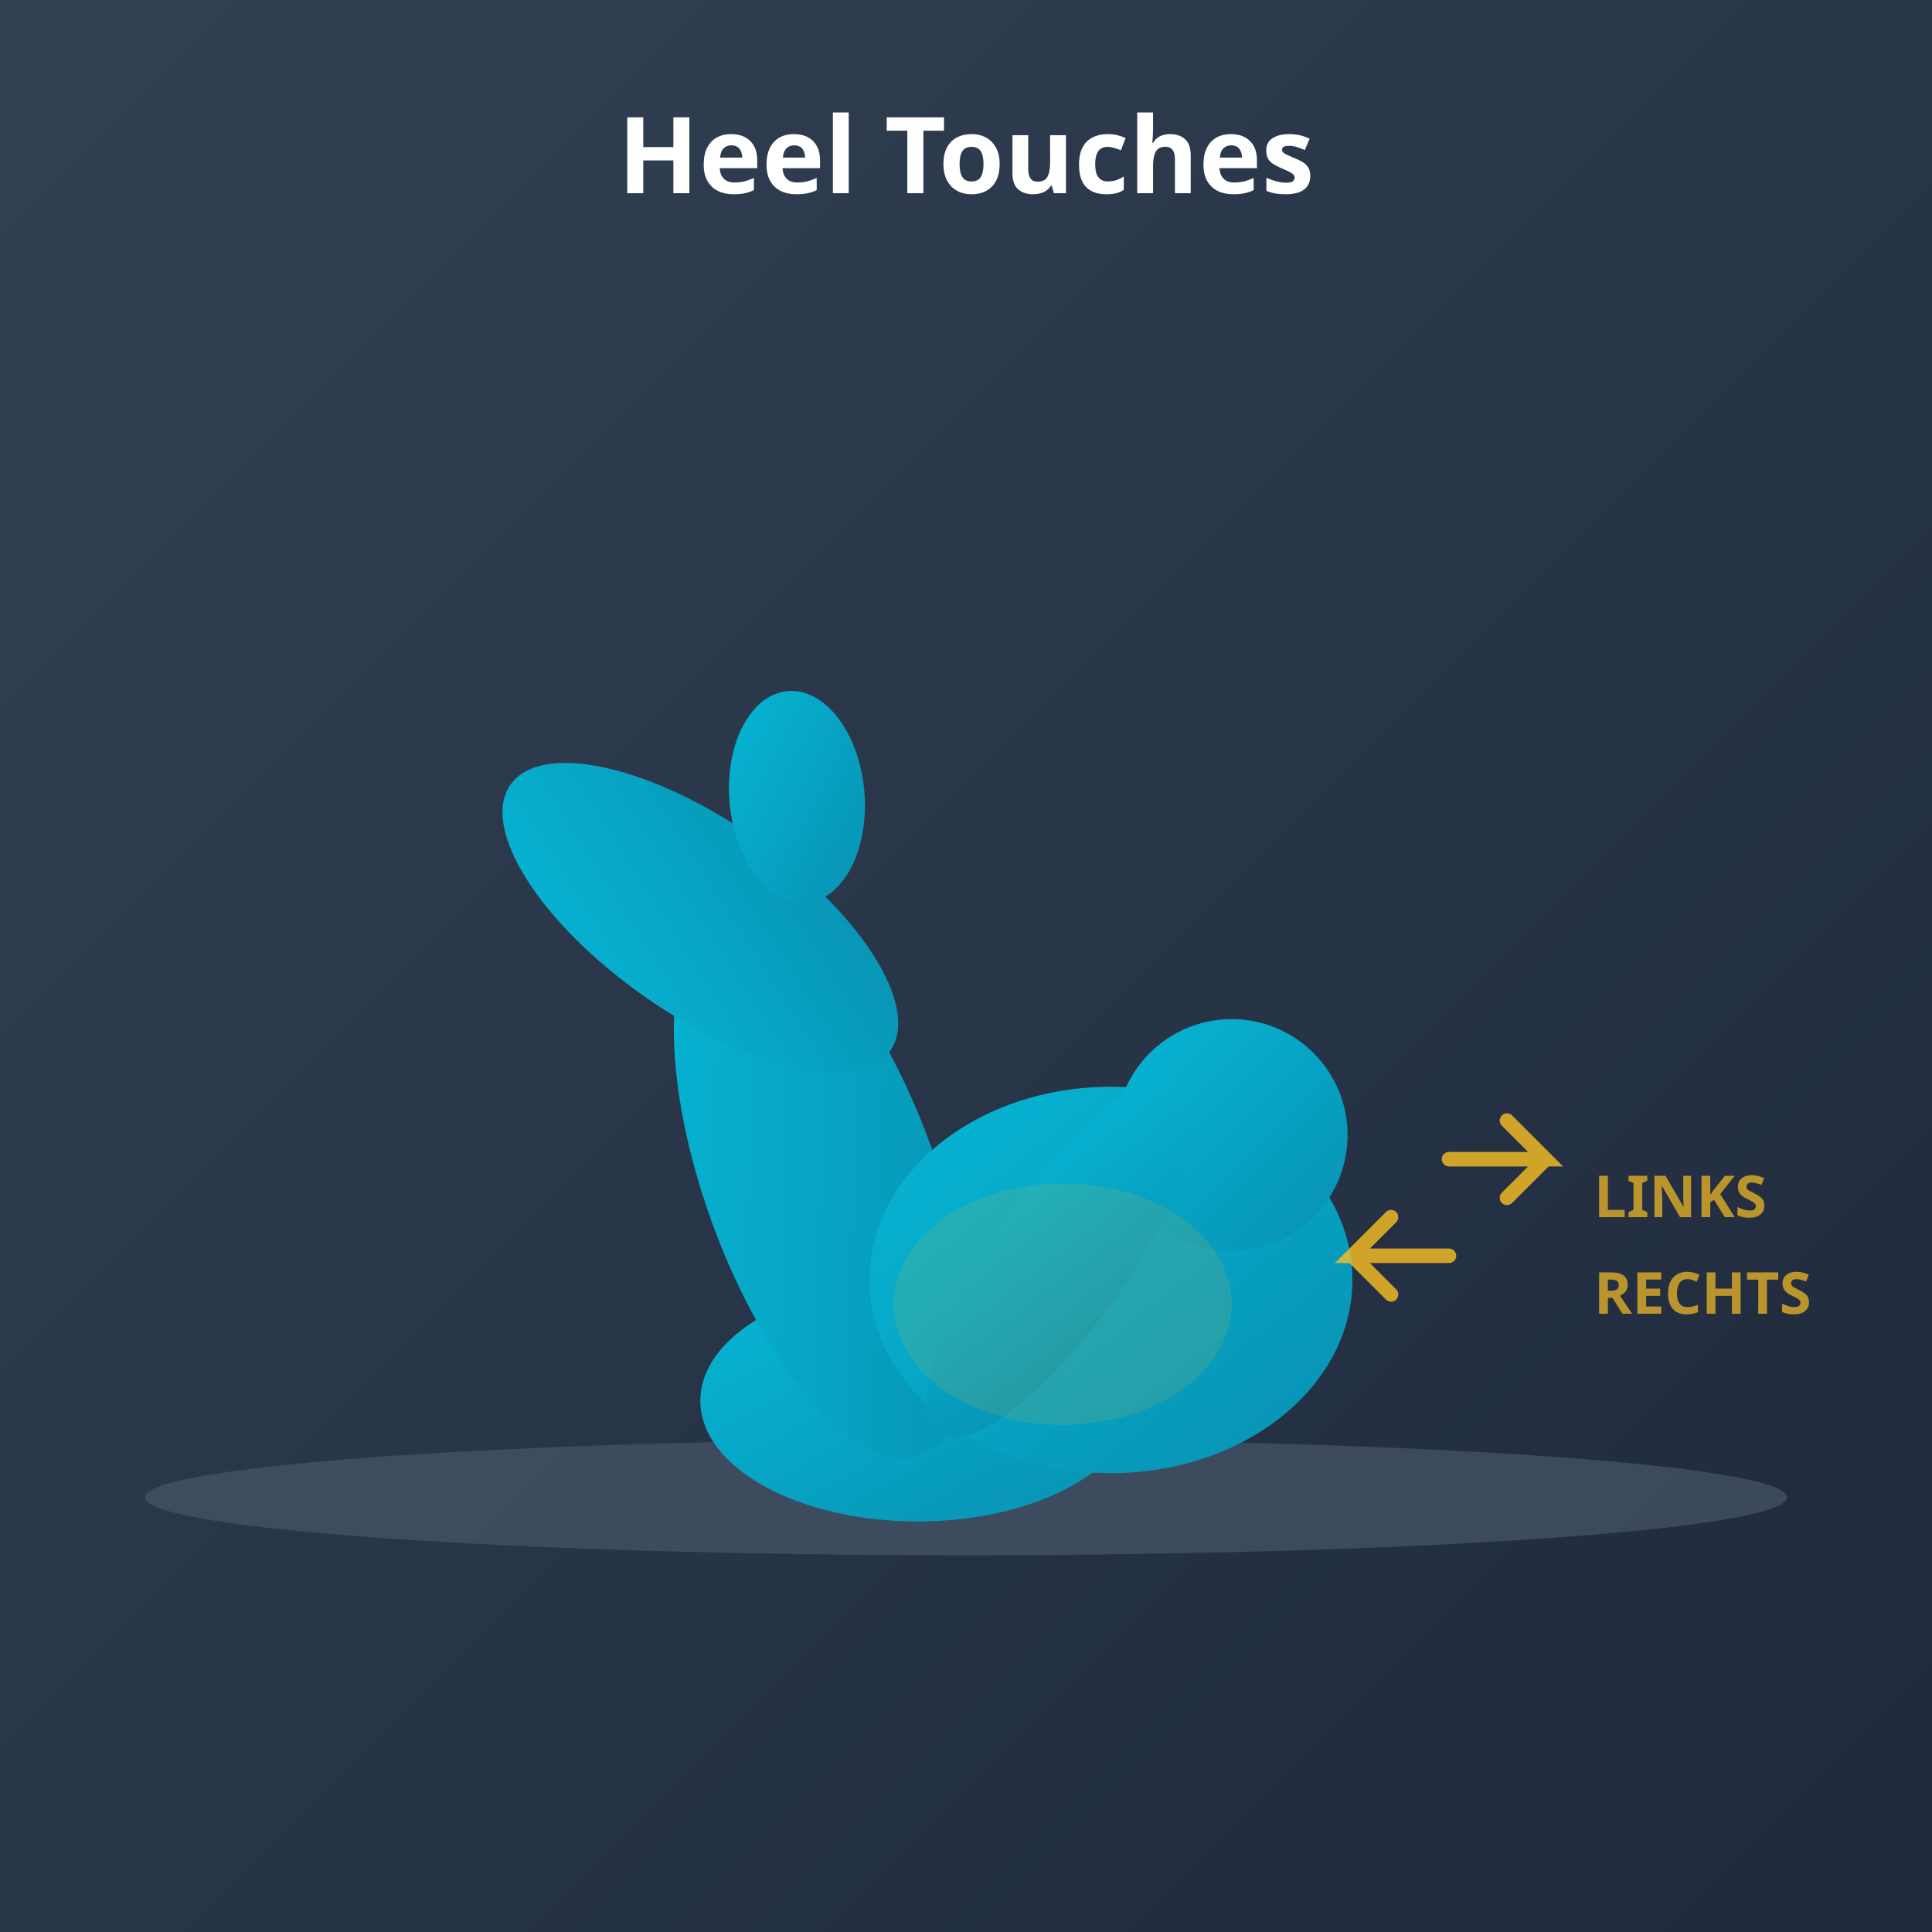
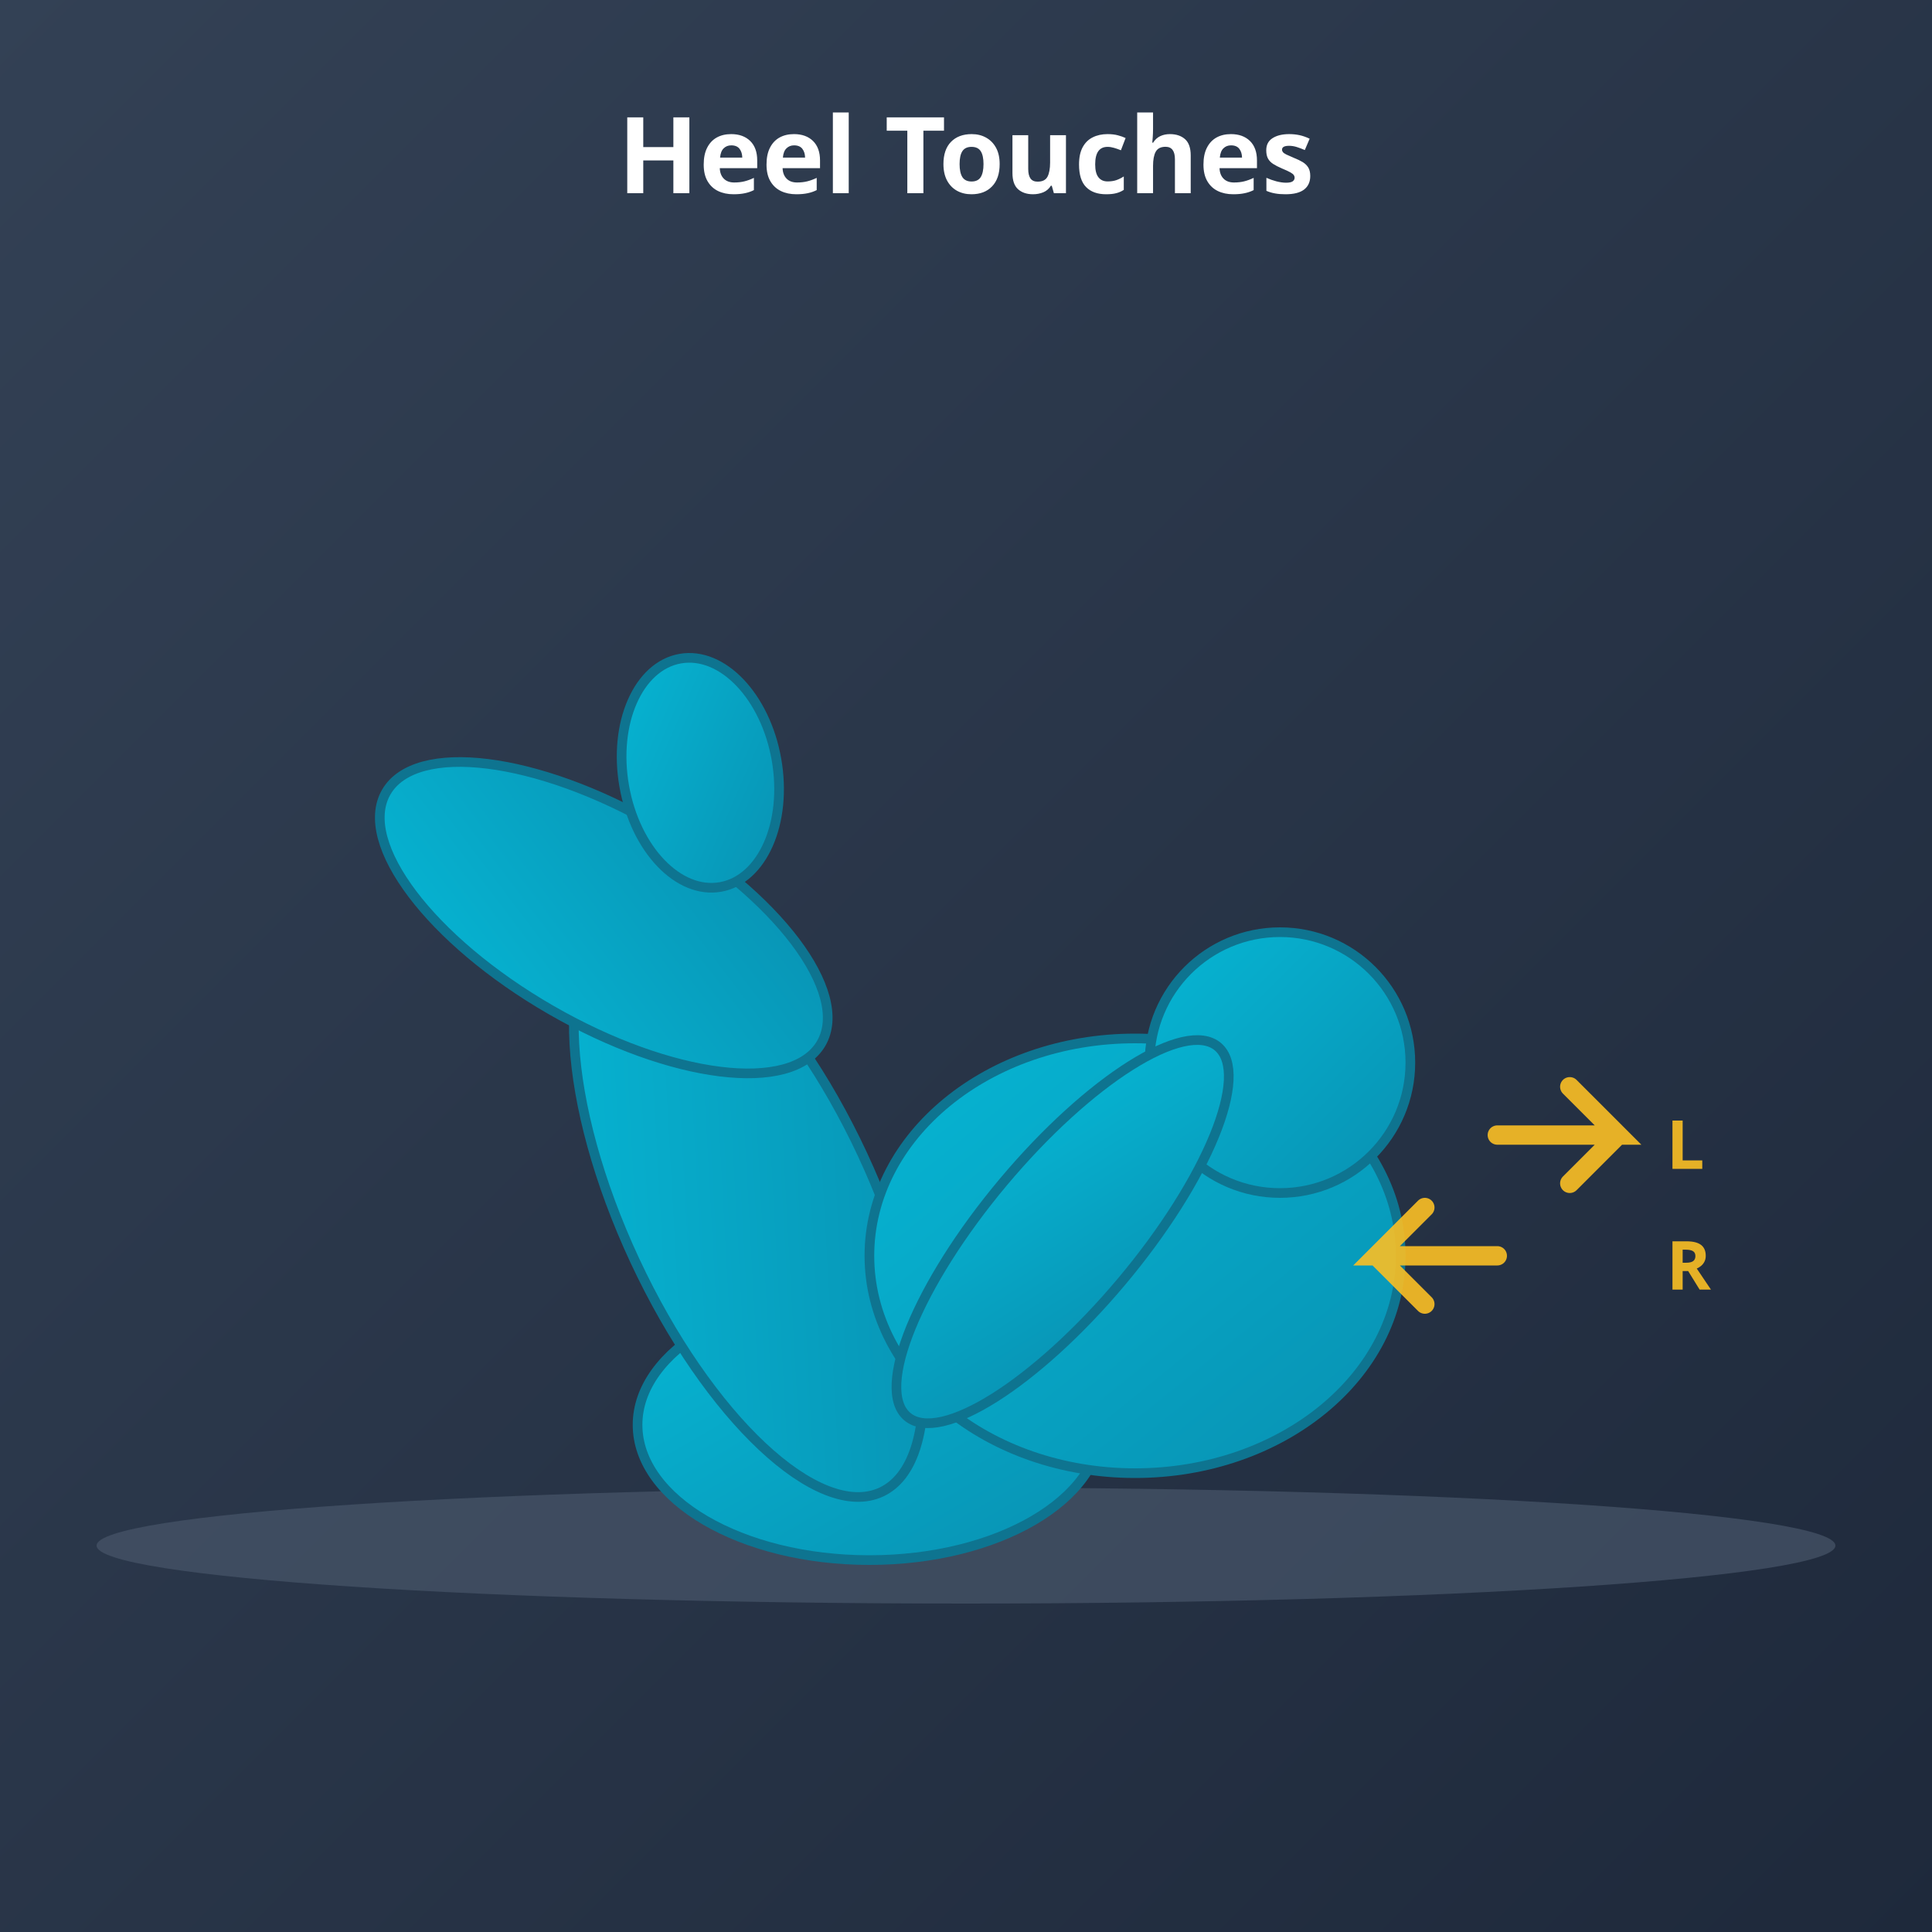
<svg xmlns="http://www.w3.org/2000/svg" width="400" height="400" viewBox="0 0 400 400">
  <defs>
    <linearGradient id="bg9" x1="0%" y1="0%" x2="100%" y2="100%">
      <stop offset="0%" style="stop-color:#334155;stop-opacity:1" />
      <stop offset="100%" style="stop-color:#1e293b;stop-opacity:1" />
    </linearGradient>
    <linearGradient id="body9" x1="0%" y1="0%" x2="100%" y2="100%">
      <stop offset="0%" style="stop-color:#06b6d4;stop-opacity:1" />
      <stop offset="100%" style="stop-color:#0891b2;stop-opacity:1" />
    </linearGradient>
  </defs>
  <rect width="400" height="400" fill="url(#bg9)" />
  <text x="200" y="40" font-family="system-ui" font-size="22" font-weight="bold" fill="#ffffff" text-anchor="middle">Heel Touches</text>
-   <ellipse cx="200" cy="310" rx="170" ry="12" fill="#475569" opacity="0.7" />
-   <ellipse cx="190" cy="290" rx="45" ry="25" fill="url(#body9)" />
+   <ellipse cx="200" cy="320" rx="180" ry="12" fill="#475569" opacity="0.7" />
+   <ellipse cx="180" cy="295" rx="48" ry="28" fill="url(#body9)" stroke="#0e7490" stroke-width="2" />
  <g>
-     <ellipse cx="170" cy="245" rx="24" ry="60" fill="url(#body9)" transform="rotate(-20 170 245)" />
-     <ellipse cx="145" cy="190" rx="20" ry="48" fill="url(#body9)" transform="rotate(-55 145 190)" />
-     <ellipse cx="165" cy="165" rx="14" ry="22" fill="url(#body9)" transform="rotate(-5 165 165)" />
+     <ellipse cx="155" cy="250" rx="26" ry="65" fill="url(#body9)" stroke="#0e7490" stroke-width="2" transform="rotate(-25 155 250)" />
+     <ellipse cx="125" cy="190" rx="22" ry="52" fill="url(#body9)" stroke="#0e7490" stroke-width="2" transform="rotate(-60 125 190)" />
+     <ellipse cx="145" cy="160" rx="16" ry="24" fill="url(#body9)" stroke="#0e7490" stroke-width="2" transform="rotate(-10 145 160)" />
  </g>
  <g>
-     <ellipse cx="230" cy="265" rx="50" ry="40" fill="url(#body9)">
-       <animate attributeName="transform" values="rotate(0 230 265); rotate(-8 230 265); rotate(8 230 265); rotate(0 230 265)" dur="3s" repeatCount="indefinite" />
-       <animateTransform attributeName="transform" type="rotate" values="0 230 265; -8 230 265; 8 230 265; 0 230 265" dur="3s" repeatCount="indefinite" additive="sum" />
+     <ellipse cx="235" cy="260" rx="55" ry="45" fill="url(#body9)" stroke="#0e7490" stroke-width="2">
+       <animateTransform attributeName="transform" type="rotate" values="0 235 260; -10 235 260; 10 235 260; 0 235 260" dur="3s" repeatCount="indefinite" additive="sum" />
    </ellipse>
-     <circle cx="255" cy="235" r="24" fill="url(#body9)">
-       <animate attributeName="cx" values="255;252;258;255" dur="3s" repeatCount="indefinite" />
+     <circle cx="265" cy="220" r="27" fill="url(#body9)" stroke="#0e7490" stroke-width="2">
+       <animate attributeName="cx" values="265;260;270;265" dur="3s" repeatCount="indefinite" />
    </circle>
-     <ellipse cx="220" cy="260" rx="14" ry="45" fill="url(#body9)" transform="rotate(35 220 260)">
-       <animate attributeName="cy" values="260;270;250;260" dur="3s" repeatCount="indefinite" />
-       <animate attributeName="cx" values="220;215;225;220" dur="3s" repeatCount="indefinite" />
-       <animateTransform attributeName="transform" type="rotate" values="35 220 260; 45 215 270; 25 225 250; 35 220 260" dur="3s" repeatCount="indefinite" additive="sum" />
+     <ellipse cx="220" cy="255" rx="16" ry="50" fill="url(#body9)" stroke="#0e7490" stroke-width="2" transform="rotate(40 220 255)">
+       <animate attributeName="cy" values="255;270;240;255" dur="3s" repeatCount="indefinite" />
+       <animate attributeName="cx" values="220;210;230;220" dur="3s" repeatCount="indefinite" />
+       <animateTransform attributeName="transform" type="rotate" values="40 220 255; 50 210 270; 30 230 240; 40 220 255" dur="3s" repeatCount="indefinite" additive="sum" />
    </ellipse>
  </g>
-   <g opacity="0.8">
-     <path d="M 300 240 L 320 240 L 312 232 M 320 240 L 312 248" stroke="#fbbf24" stroke-width="3" fill="none" stroke-linecap="round">
+   <g opacity="0.9">
+     <path d="M 310 235 L 335 235 L 325 225 M 335 235 L 325 245" stroke="#fbbf24" stroke-width="4" fill="none" stroke-linecap="round">
      <animate attributeName="opacity" values="0.3;1;0.3;0.3" dur="3s" repeatCount="indefinite" />
    </path>
-     <path d="M 300 260 L 280 260 L 288 252 M 280 260 L 288 268" stroke="#fbbf24" stroke-width="3" fill="none" stroke-linecap="round">
+     <path d="M 310 260 L 285 260 L 295 250 M 285 260 L 295 270" stroke="#fbbf24" stroke-width="4" fill="none" stroke-linecap="round">
      <animate attributeName="opacity" values="0.3;0.3;1;0.3" dur="3s" repeatCount="indefinite" />
    </path>
  </g>
-   <text x="330" y="252" font-family="system-ui" font-size="12" fill="#fbbf24" font-weight="bold" opacity="0.7">
-     LINKS
+   <text x="345" y="242" font-family="system-ui" font-size="14" fill="#fbbf24" font-weight="bold" opacity="0.9">
+     L
    <animate attributeName="opacity" values="0.3;1;0.3;0.3" dur="3s" repeatCount="indefinite" />
  </text>
-   <text x="330" y="272" font-family="system-ui" font-size="12" fill="#fbbf24" font-weight="bold" opacity="0.7">
-     RECHTS
+   <text x="345" y="267" font-family="system-ui" font-size="14" fill="#fbbf24" font-weight="bold" opacity="0.9">
+     R
    <animate attributeName="opacity" values="0.3;0.3;1;0.3" dur="3s" repeatCount="indefinite" />
  </text>
-   <ellipse cx="220" cy="270" rx="35" ry="25" fill="#fbbf24" opacity="0.12">
-     <animate attributeName="opacity" values="0.08;0.18;0.08" dur="1.5s" repeatCount="indefinite" />
-   </ellipse>
</svg>
